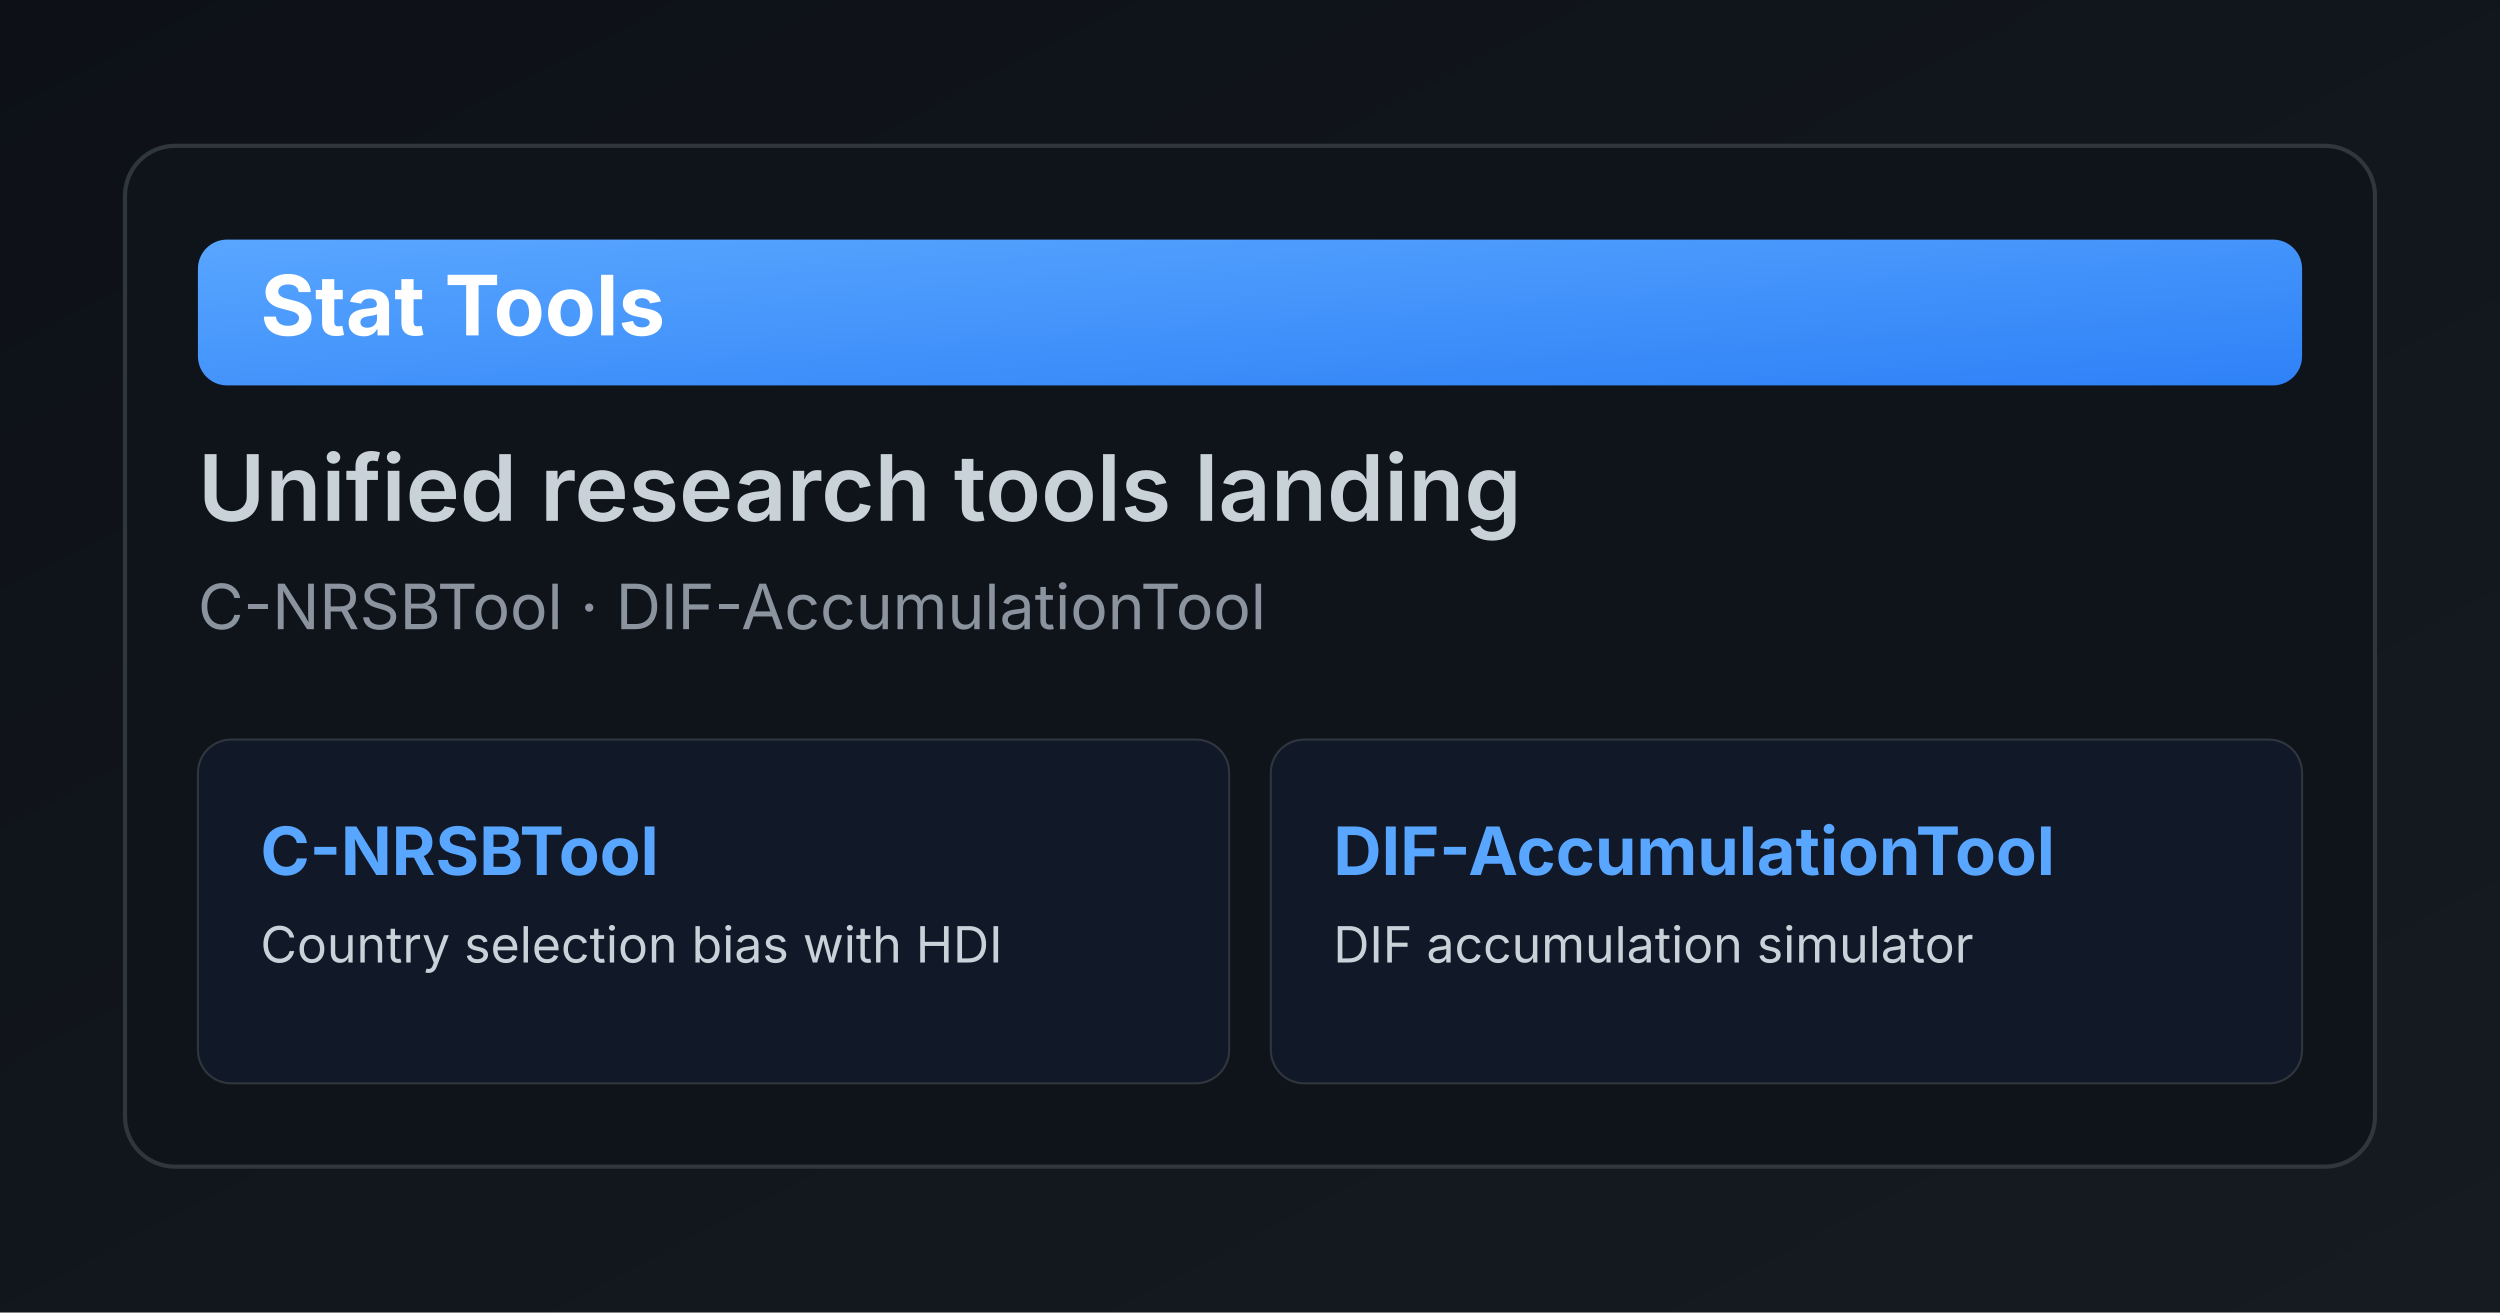
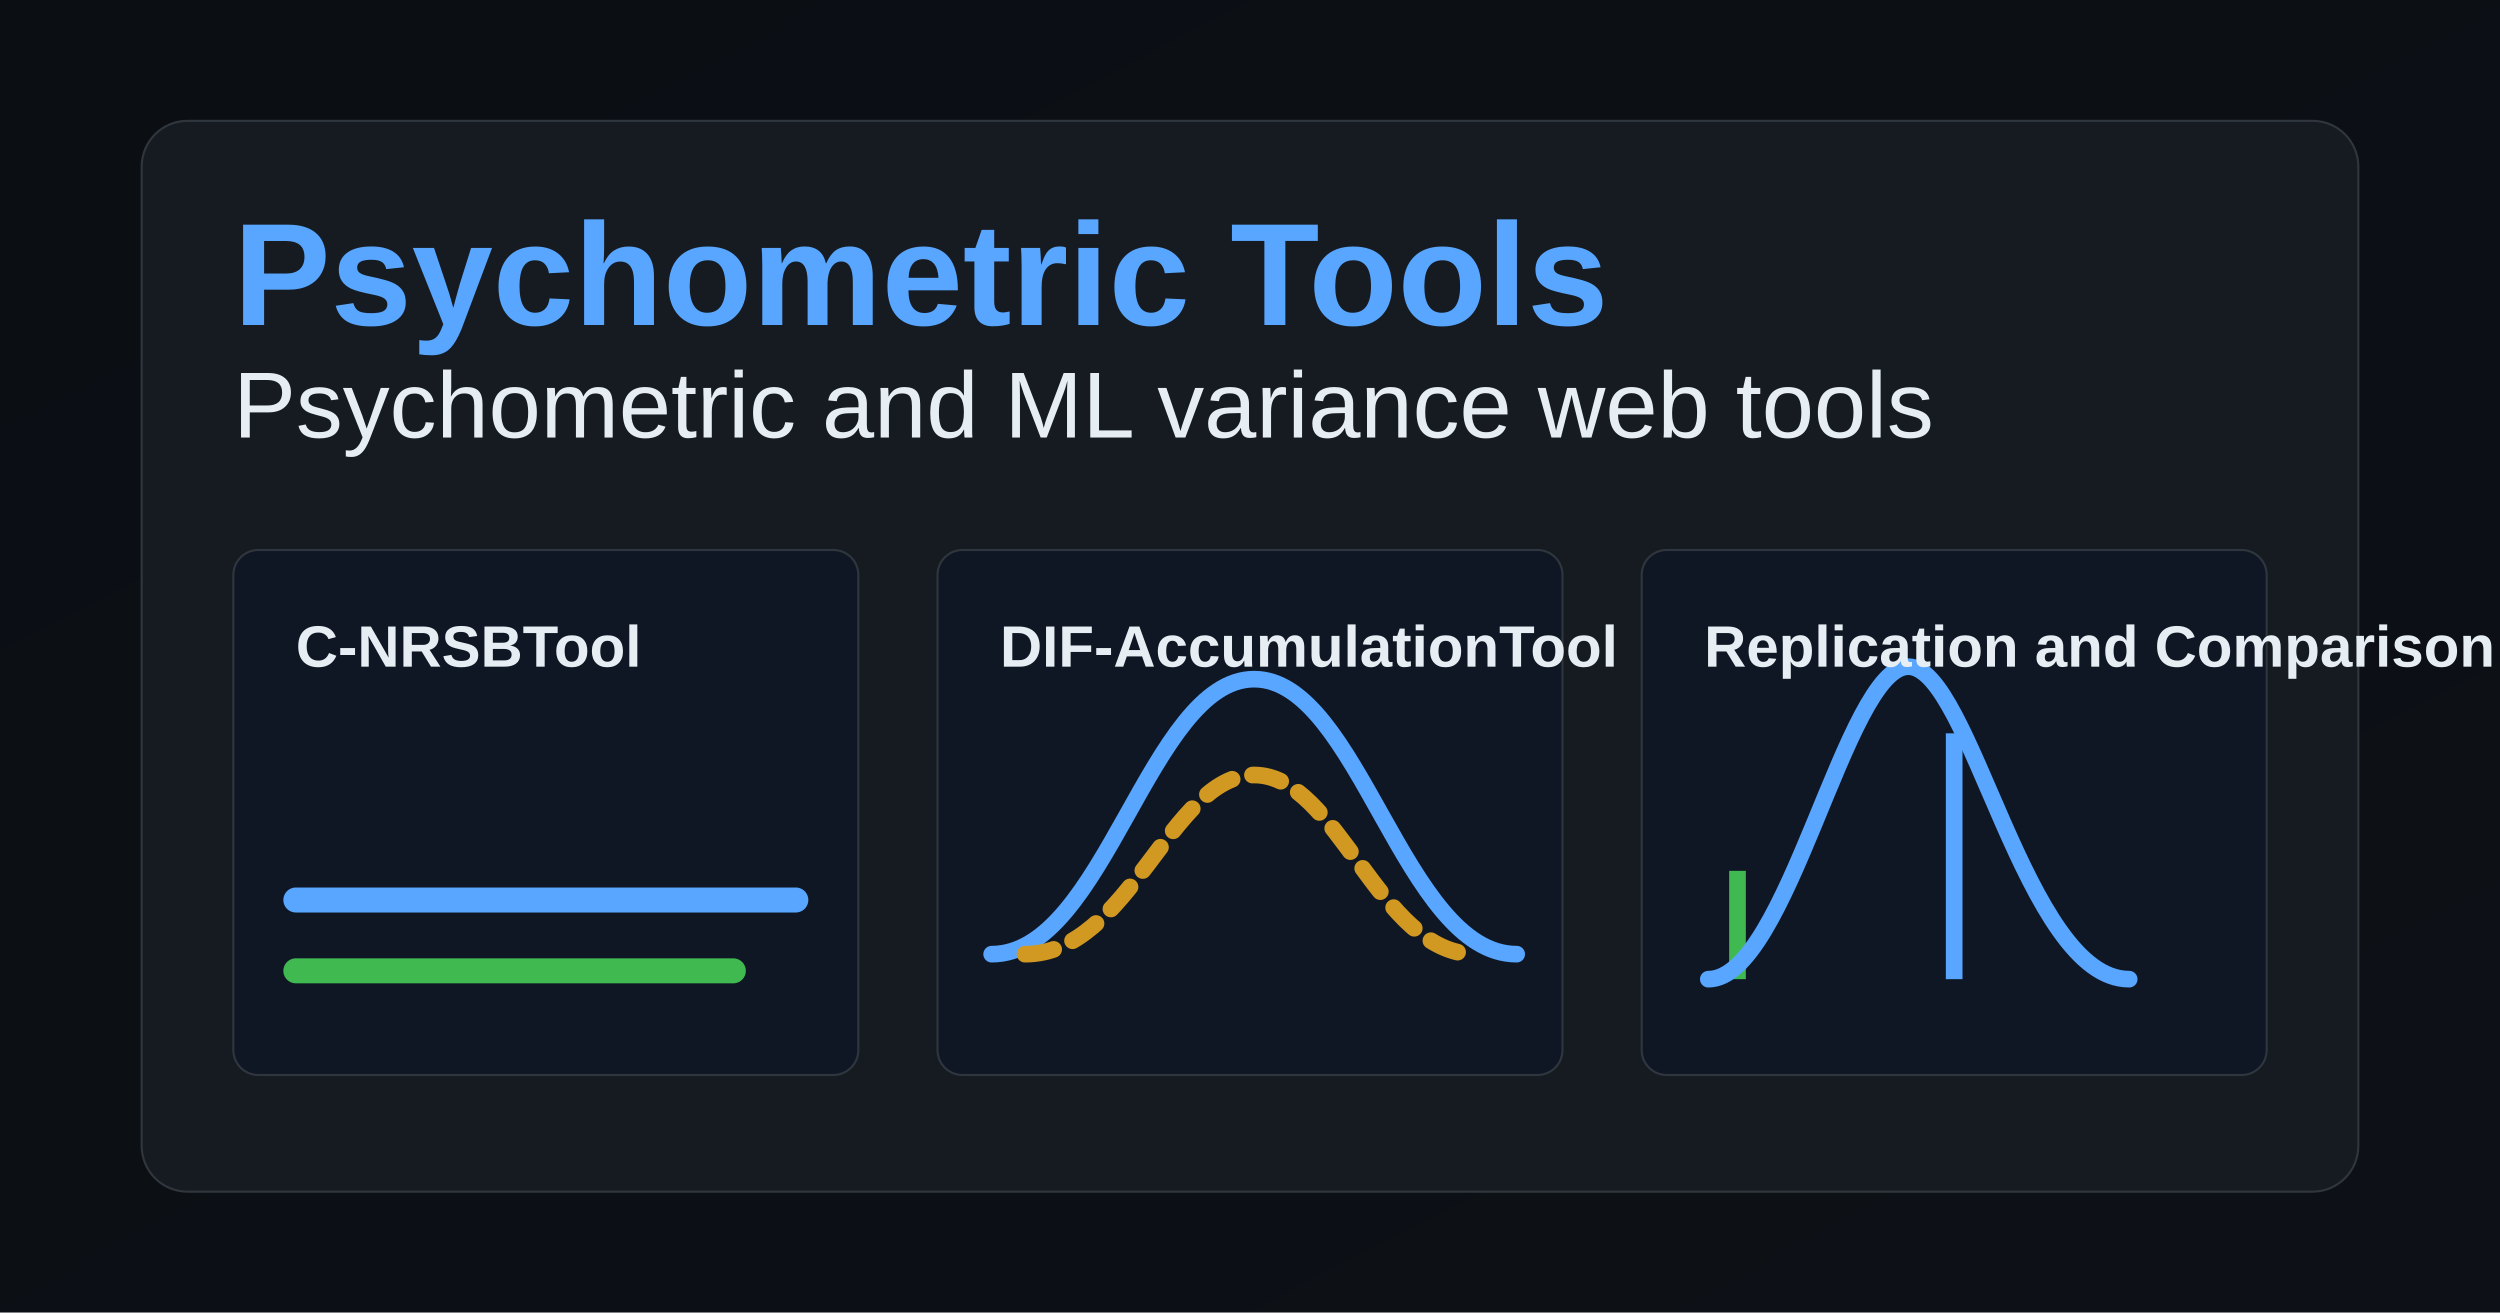
- <svg xmlns="http://www.w3.org/2000/svg" viewBox="0 0 1200 630" role="img" aria-label="Stat Tools social preview">
+ <svg xmlns="http://www.w3.org/2000/svg" width="1200" height="630" viewBox="0 0 1200 630" role="img" aria-label="Psychometric Tools social preview">
  <defs>
    <linearGradient id="bg" x1="0" y1="0" x2="1" y2="1">
-       <stop offset="0%" stop-color="#0d1117" />
-       <stop offset="100%" stop-color="#161b22" />
-     </linearGradient>
-     <linearGradient id="accent" x1="0" y1="0" x2="1" y2="1">
-       <stop offset="0%" stop-color="#58a6ff" />
-       <stop offset="100%" stop-color="#2f81f7" />
+       <stop offset="0%" stop-color="#0b0f14" />
+       <stop offset="100%" stop-color="#0d1117" />
    </linearGradient>
  </defs>
  <rect width="1200" height="630" fill="url(#bg)" />
-   <rect x="60" y="70" width="1080" height="490" rx="24" fill="#0f141b" stroke="#30363d" stroke-width="2" />
-   <rect x="95" y="115" width="1010" height="70" rx="14" fill="url(#accent)" />
-   <text x="125" y="161" fill="#ffffff" font-family="Inter, Segoe UI, Arial, sans-serif" font-size="40" font-weight="700">Stat Tools</text>
-   <text x="95" y="250" fill="#c9d1d9" font-family="Inter, Segoe UI, Arial, sans-serif" font-size="44" font-weight="600">Unified research tools landing</text>
-   <text x="95" y="302" fill="#8b949e" font-family="Inter, Segoe UI, Arial, sans-serif" font-size="30">C-NRSBTool · DIF-AccumulationTool</text>
-   <rect x="95" y="355" width="495" height="165" rx="16" fill="#111827" stroke="#30363d" />
-   <rect x="610" y="355" width="495" height="165" rx="16" fill="#111827" stroke="#30363d" />
-   <text x="125" y="420" fill="#58a6ff" font-family="Inter, Segoe UI, Arial, sans-serif" font-size="32" font-weight="700">C-NRSBTool</text>
-   <text x="125" y="462" fill="#c9d1d9" font-family="Inter, Segoe UI, Arial, sans-serif" font-size="24">Country selection bias with HDI</text>
-   <text x="640" y="420" fill="#58a6ff" font-family="Inter, Segoe UI, Arial, sans-serif" font-size="32" font-weight="700">DIF-AccumulationTool</text>
-   <text x="640" y="462" fill="#c9d1d9" font-family="Inter, Segoe UI, Arial, sans-serif" font-size="24">DIF accumulation simulator</text>
+   <rect x="68" y="58" width="1064" height="514" rx="22" fill="#161b22" stroke="#30363d" />
+   <text x="112" y="156" fill="#58a6ff" font-size="70" font-family="Segoe UI, Arial, sans-serif" font-weight="700">Psychometric Tools</text>
+   <text x="112" y="210" fill="#e6edf3" font-size="45" font-family="Segoe UI, Arial, sans-serif">Psychometric and ML variance web tools</text>
+   <rect x="112" y="264" width="300" height="252" rx="12" fill="#0f1725" stroke="#30363d" />
+   <rect x="450" y="264" width="300" height="252" rx="12" fill="#0f1725" stroke="#30363d" />
+   <rect x="788" y="264" width="300" height="252" rx="12" fill="#0f1725" stroke="#30363d" />
+   <line x1="142" y1="432" x2="382" y2="432" stroke="#58a6ff" stroke-width="12" stroke-linecap="round" />
+   <line x1="142" y1="466" x2="352" y2="466" stroke="#3fb950" stroke-width="12" stroke-linecap="round" />
+   <text x="142" y="320" fill="#e6edf3" font-size="28" font-family="Segoe UI, Arial, sans-serif" font-weight="700">C-NRSBTool</text>
+   <path d="M 476 458 C 530 458, 552 326, 602 326 C 652 326, 674 458, 728 458" fill="none" stroke="#58a6ff" stroke-width="8" stroke-linecap="round" />
+   <path d="M 492 458 C 542 458, 562 372, 602 372 C 642 372, 662 458, 708 458" fill="none" stroke="#d29922" stroke-width="8" stroke-linecap="round" stroke-dasharray="14 10" />
+   <text x="480" y="320" fill="#e6edf3" font-size="28" font-family="Segoe UI, Arial, sans-serif" font-weight="700">DIF-AccumulationTool</text>
+   <line x1="834" y1="470" x2="834" y2="418" stroke="#3fb950" stroke-width="8" />
+   <line x1="938" y1="470" x2="938" y2="352" stroke="#58a6ff" stroke-width="8" />
+   <path d="M 820 470 C 858 470, 886 320, 916 320 C 946 320, 972 470, 1022 470" fill="none" stroke="#58a6ff" stroke-width="8" stroke-linecap="round" />
+   <text x="818" y="320" fill="#e6edf3" font-size="28" font-family="Segoe UI, Arial, sans-serif" font-weight="700">Replication and Comparison</text>
</svg>
